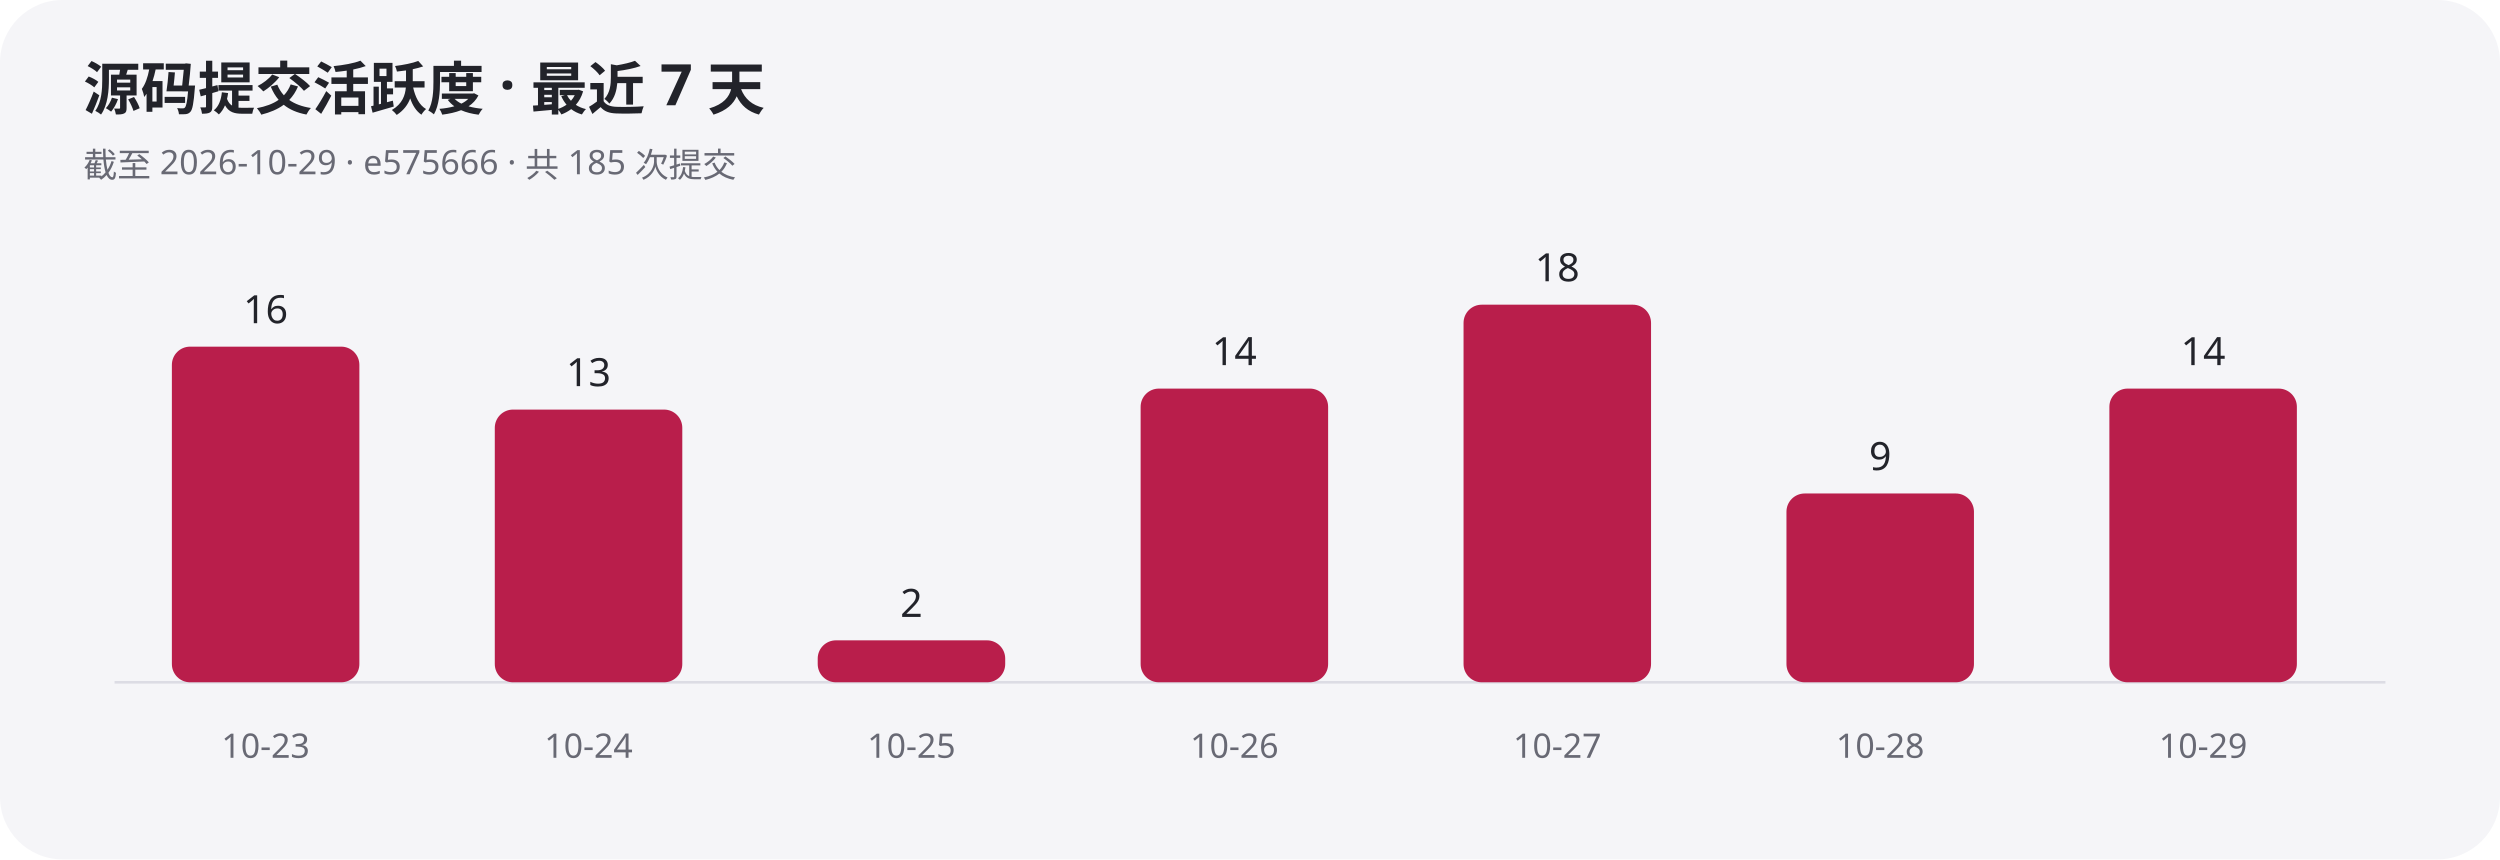
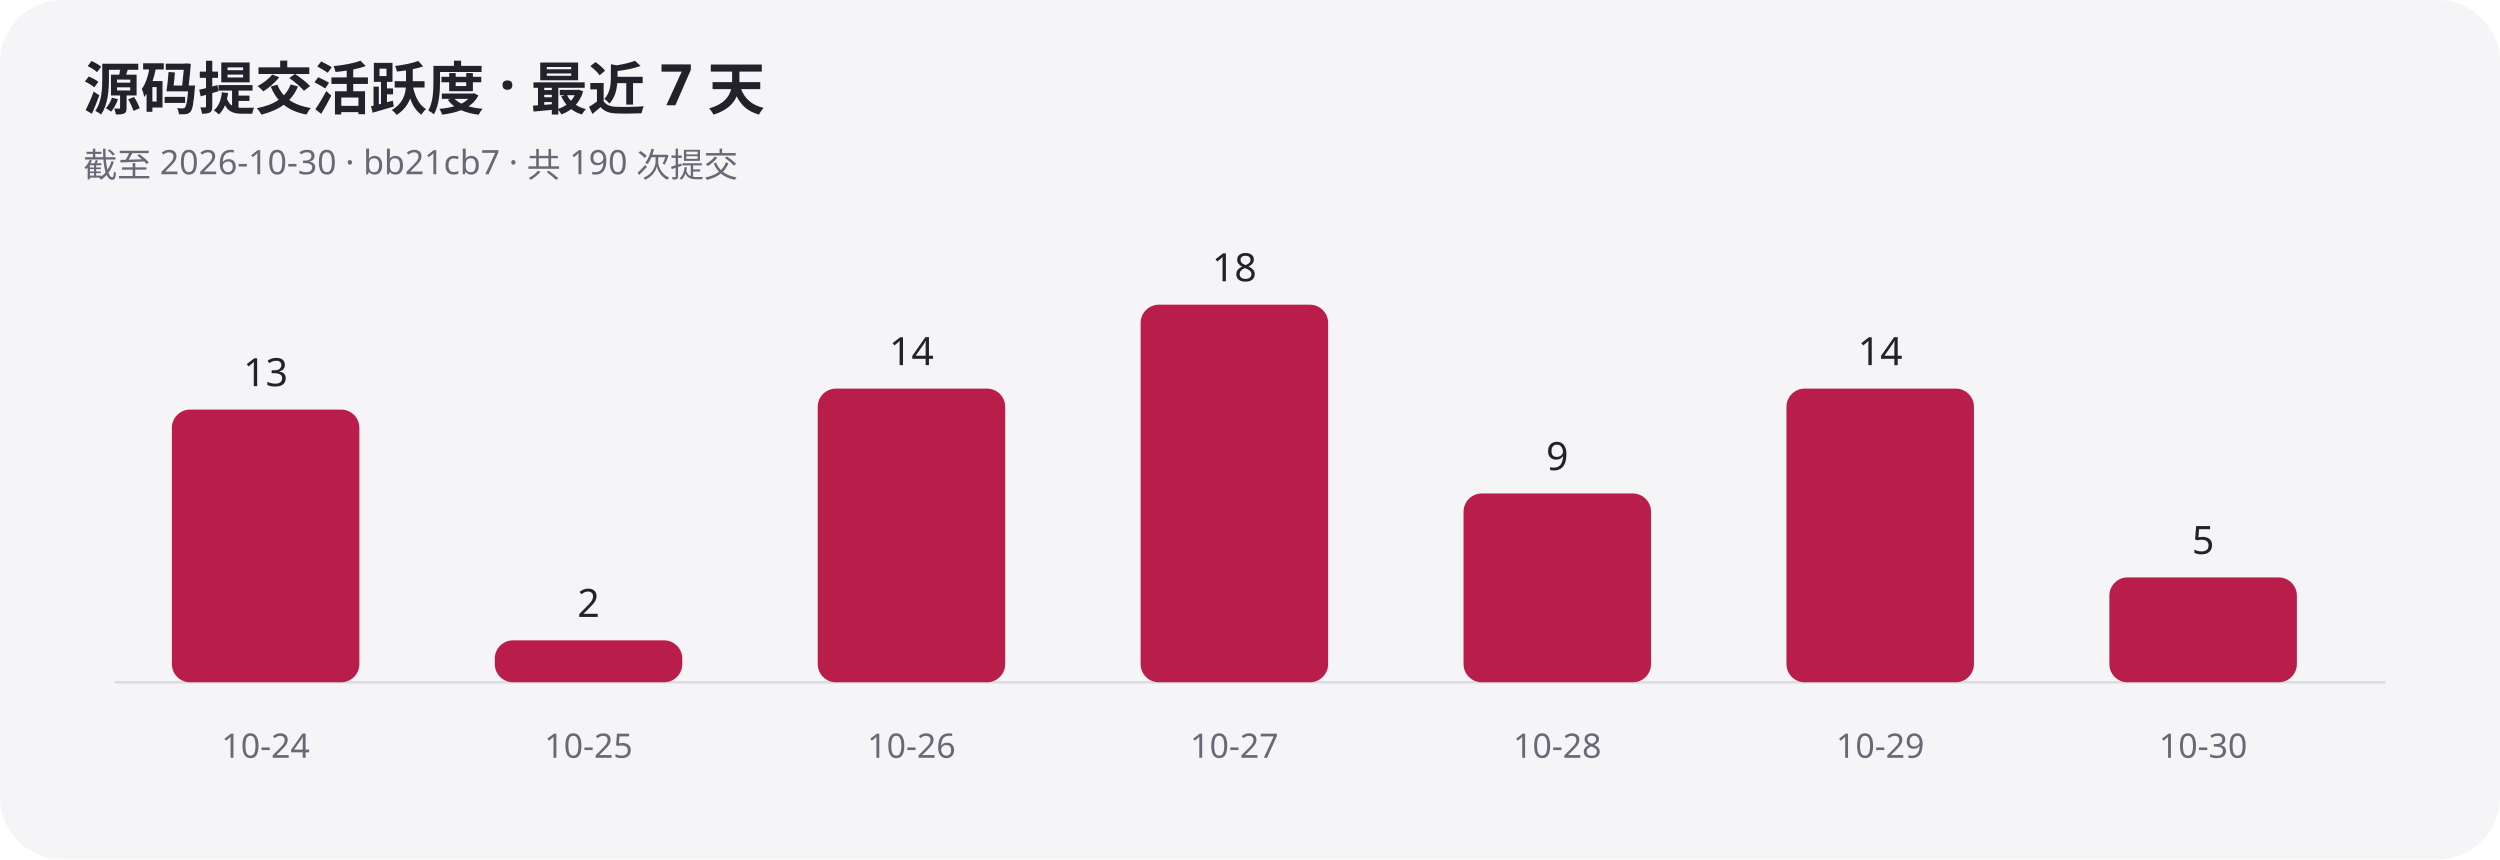
<svg xmlns="http://www.w3.org/2000/svg" width="960" height="330" viewBox="0 0 960 330" role="img" aria-labelledby="title desc">
  <rect width="960" height="330" rx="24" fill="#F5F5F8" />
  <g font-family="system-ui, sans-serif" fill="#22232A">
    <text x="32" y="42" font-size="22" font-weight="650">源码提交活跃度 · 最近 7 天</text>
-     <text x="32" y="68" font-size="13" fill="#686974">截至 2026-10-29 · e575666 · 共 185 次提交</text>
+     <text x="32" y="68" font-size="13" fill="#686974">截至 2026-10-30 · bb21cb7 · 共 190 次提交</text>
    <line x1="44" y1="262" x2="916" y2="262" stroke="#DCDCE4" />
-     <rect x="66" y="133.11" width="72" height="128.89" rx="7" fill="#B91E4B" />
-     <text x="102" y="124.11" font-size="15" text-anchor="middle">16</text>
-     <text x="102" y="291" font-size="13" text-anchor="middle" fill="#686974">10-23</text>
-     <rect x="190" y="157.28" width="72" height="104.72" rx="7" fill="#B91E4B" />
-     <text x="226" y="148.28" font-size="15" text-anchor="middle">13</text>
-     <text x="226" y="291" font-size="13" text-anchor="middle" fill="#686974">10-24</text>
-     <rect x="314" y="245.89" width="72" height="16.11" rx="7" fill="#B91E4B" />
-     <text x="350" y="236.89" font-size="15" text-anchor="middle">2</text>
-     <text x="350" y="291" font-size="13" text-anchor="middle" fill="#686974">10-25</text>
-     <rect x="438" y="149.22" width="72" height="112.78" rx="7" fill="#B91E4B" />
-     <text x="474" y="140.22" font-size="15" text-anchor="middle">14</text>
-     <text x="474" y="291" font-size="13" text-anchor="middle" fill="#686974">10-26</text>
-     <rect x="562" y="117.0" width="72" height="145.0" rx="7" fill="#B91E4B" />
-     <text x="598" y="108.0" font-size="15" text-anchor="middle">18</text>
-     <text x="598" y="291" font-size="13" text-anchor="middle" fill="#686974">10-27</text>
-     <rect x="686" y="189.5" width="72" height="72.5" rx="7" fill="#B91E4B" />
-     <text x="722" y="180.5" font-size="15" text-anchor="middle">9</text>
-     <text x="722" y="291" font-size="13" text-anchor="middle" fill="#686974">10-28</text>
-     <rect x="810" y="149.22" width="72" height="112.78" rx="7" fill="#B91E4B" />
-     <text x="846" y="140.22" font-size="15" text-anchor="middle">14</text>
-     <text x="846" y="291" font-size="13" text-anchor="middle" fill="#686974">10-29</text>
+     <rect x="66" y="157.28" width="72" height="104.72" rx="7" fill="#B91E4B" />
+     <text x="102" y="148.28" font-size="15" text-anchor="middle">13</text>
+     <text x="102" y="291" font-size="13" text-anchor="middle" fill="#686974">10-24</text>
+     <rect x="190" y="245.89" width="72" height="16.11" rx="7" fill="#B91E4B" />
+     <text x="226" y="236.89" font-size="15" text-anchor="middle">2</text>
+     <text x="226" y="291" font-size="13" text-anchor="middle" fill="#686974">10-25</text>
+     <rect x="314" y="149.22" width="72" height="112.78" rx="7" fill="#B91E4B" />
+     <text x="350" y="140.22" font-size="15" text-anchor="middle">14</text>
+     <text x="350" y="291" font-size="13" text-anchor="middle" fill="#686974">10-26</text>
+     <rect x="438" y="117.0" width="72" height="145.0" rx="7" fill="#B91E4B" />
+     <text x="474" y="108.0" font-size="15" text-anchor="middle">18</text>
+     <text x="474" y="291" font-size="13" text-anchor="middle" fill="#686974">10-27</text>
+     <rect x="562" y="189.5" width="72" height="72.5" rx="7" fill="#B91E4B" />
+     <text x="598" y="180.5" font-size="15" text-anchor="middle">9</text>
+     <text x="598" y="291" font-size="13" text-anchor="middle" fill="#686974">10-28</text>
+     <rect x="686" y="149.22" width="72" height="112.78" rx="7" fill="#B91E4B" />
+     <text x="722" y="140.22" font-size="15" text-anchor="middle">14</text>
+     <text x="722" y="291" font-size="13" text-anchor="middle" fill="#686974">10-29</text>
+     <rect x="810" y="221.72" width="72" height="40.28" rx="7" fill="#B91E4B" />
+     <text x="846" y="212.72" font-size="15" text-anchor="middle">5</text>
+     <text x="846" y="291" font-size="13" text-anchor="middle" fill="#686974">10-30</text>
  </g>
</svg>
